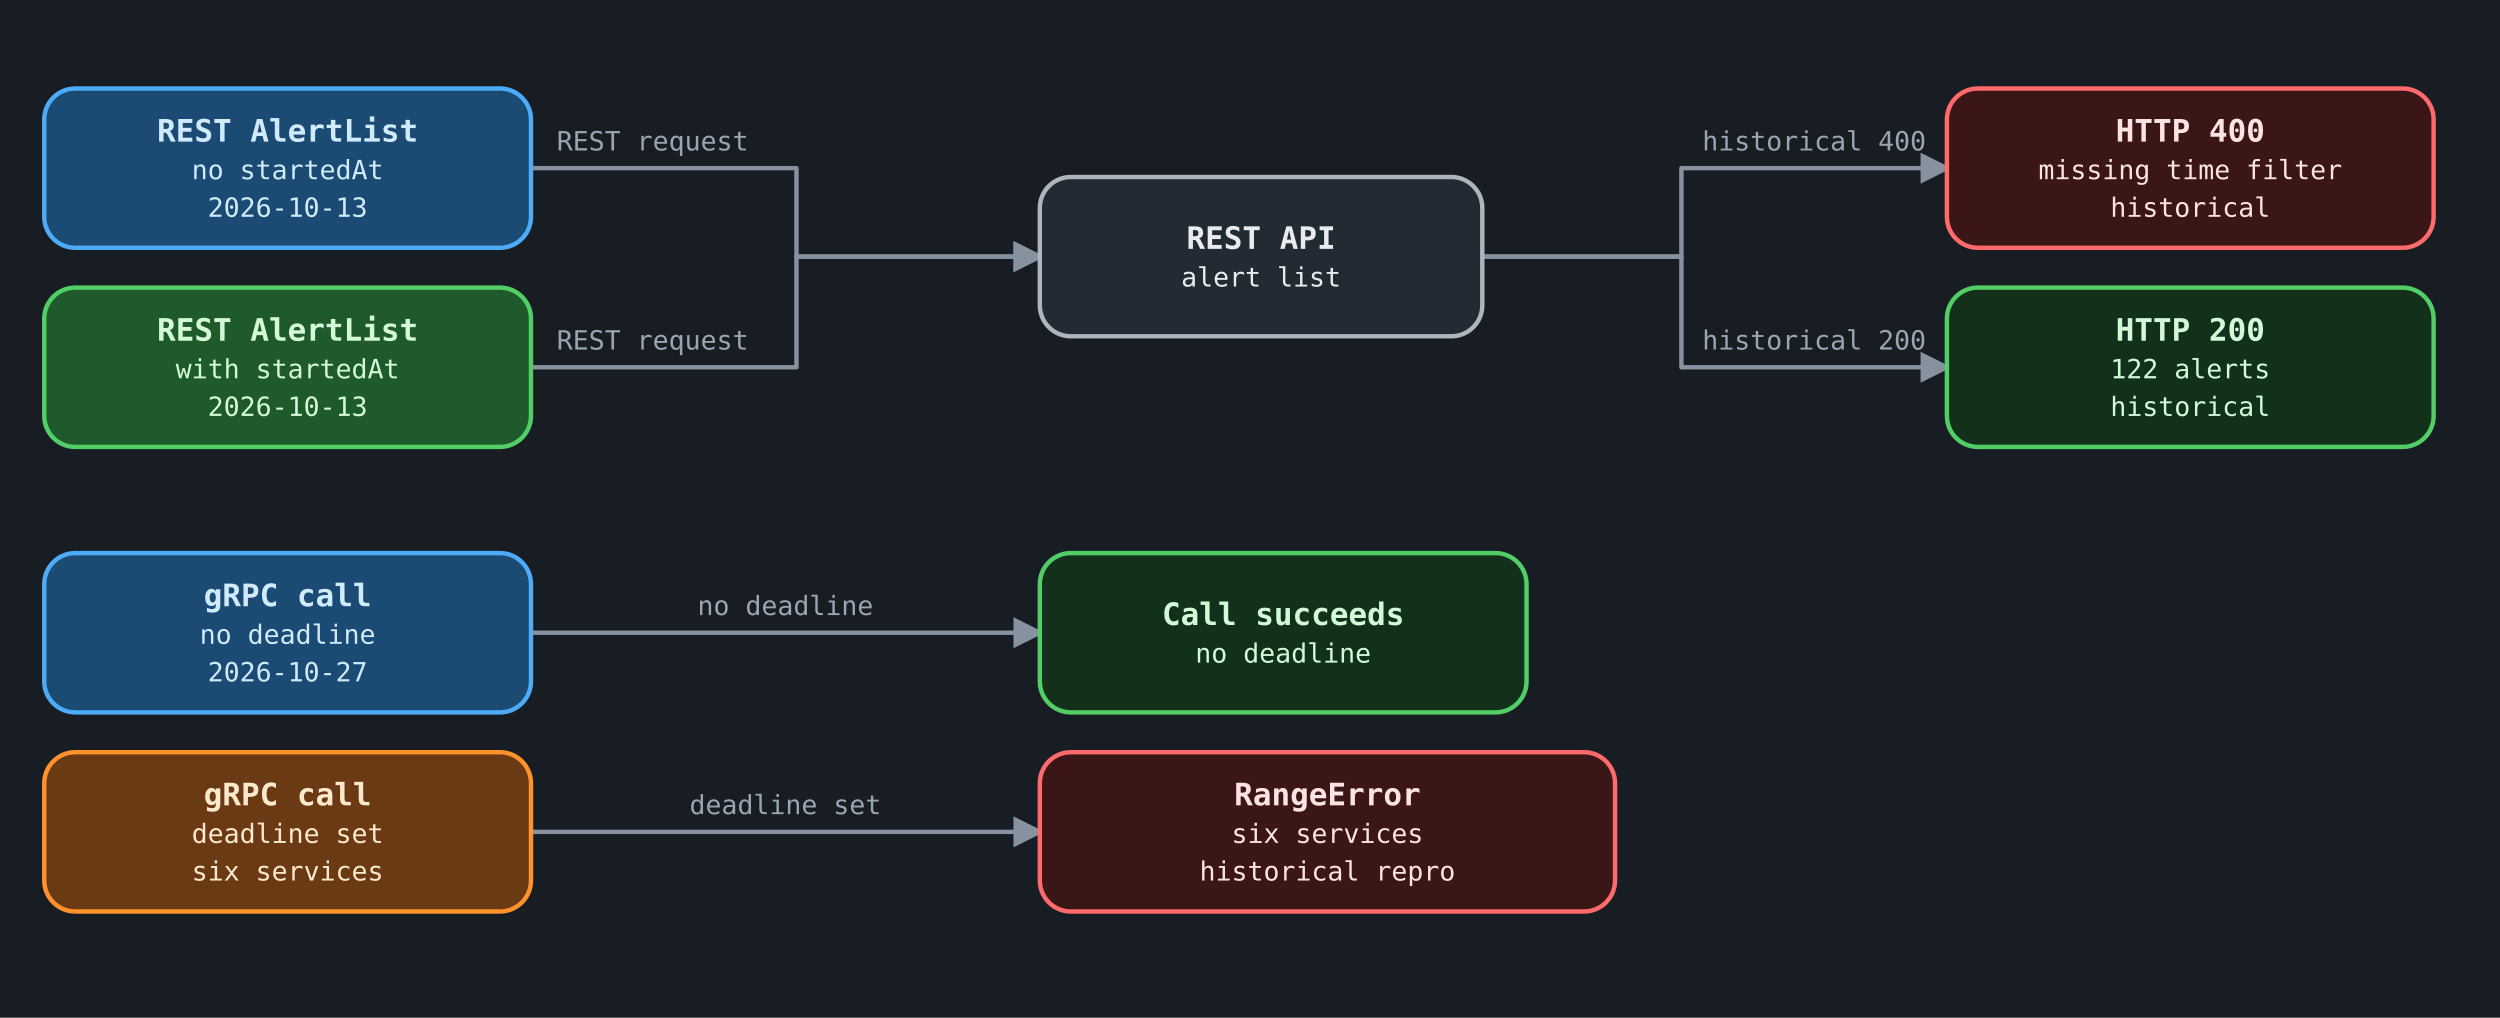
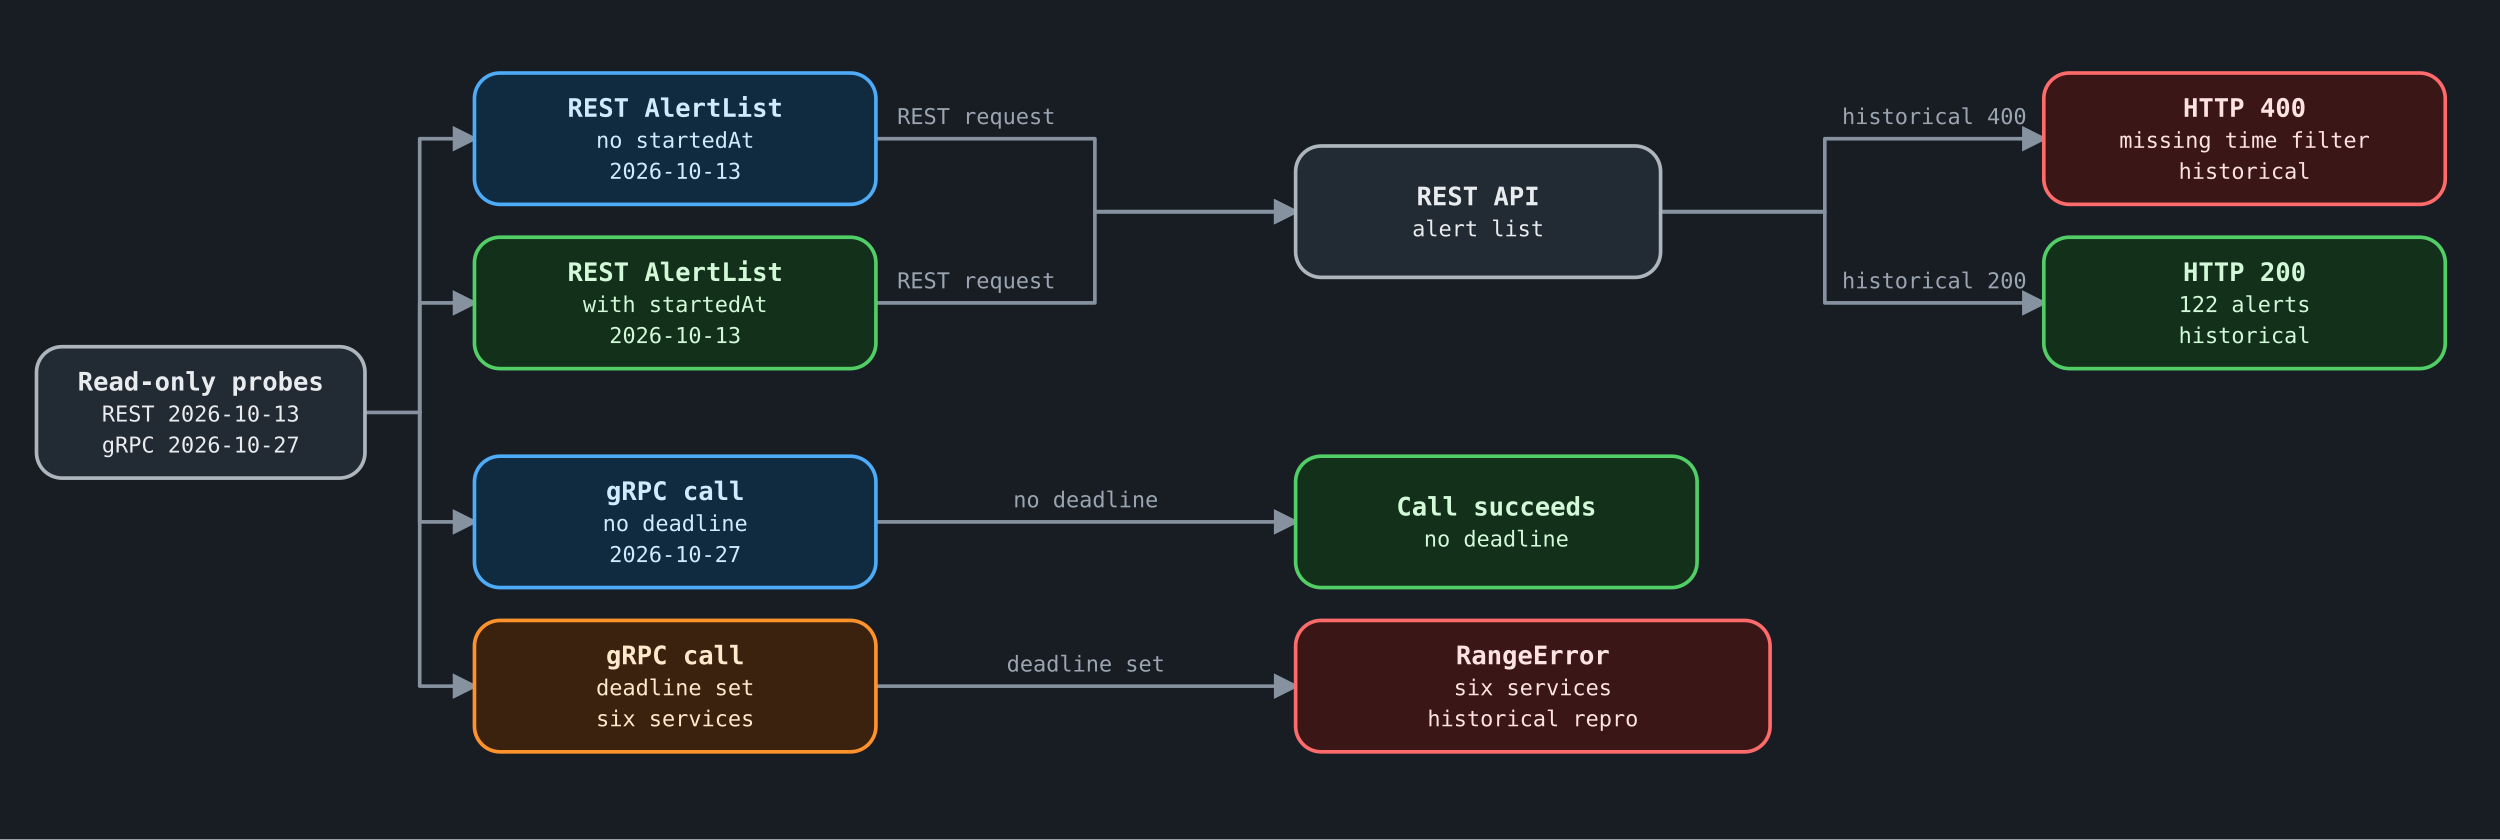
- <svg xmlns="http://www.w3.org/2000/svg" width="1130" height="460" id="alert-history" viewBox="0 0 1130 460" role="group" aria-label="Historical REST alert-list probes and the later gRPC deadline result.">
+ <svg xmlns="http://www.w3.org/2000/svg" width="1370" height="460" id="alert-history" viewBox="0 0 1370 460" role="group" aria-label="Historical REST alert-list probes and the later gRPC deadline result.">
  <style>/* House diagram style: the SVG parts and the explorer states. It reads the
   color tokens of page-theme/assets/theme.css, so load that file first. */
svg text { font-family: "JetBrains Mono", ui-monospace, "SF Mono", Menlo, Consolas, monospace; }
.node rect { stroke-width: 2; transition: stroke-width .15s; }
.node .nm { font-size: 14px; font-weight: 700; text-anchor: middle; }
.node .ft { font-size: 12px; text-anchor: middle; }
.fam-blue.src rect { fill: #1b4a73; stroke: #4dabf7; } .fam-blue.proc rect { fill: #102a40; stroke: #4dabf7; } .fam-blue text { fill: #d0ebff; }
.fam-violet.src rect { fill: #43307f; stroke: #9775fa; } .fam-violet.proc rect { fill: #251c45; stroke: #9775fa; } .fam-violet text { fill: #e5dbff; }
.fam-green.src rect { fill: #1e5a2c; stroke: #51cf66; } .fam-green.proc rect { fill: #12301a; stroke: #51cf66; } .fam-green text { fill: #d3f9d8; }
.fam-orange.src rect { fill: #6a3a14; stroke: #ff922b; } .fam-orange.proc rect { fill: #3b220e; stroke: #ff922b; } .fam-orange text { fill: #ffe8cc; }
.fam-red.src rect { fill: #6b2222; stroke: #ff6b6b; } .fam-red.proc rect { fill: #3a1616; stroke: #ff6b6b; } .fam-red text { fill: #ffe3e3; }
.fam-cyan.src rect { fill: #0d5560; stroke: #22b8cf; } .fam-cyan.proc rect { fill: #0a3036; stroke: #22b8cf; } .fam-cyan text { fill: #c5f6fa; }
.fam-yellow.src rect { fill: #5c4600; stroke: #fcc419; } .fam-yellow.proc rect { fill: #332800; stroke: #fcc419; } .fam-yellow text { fill: #fff3bf; }
.fam-neutral rect { fill: #222a33; stroke: #adb5bd; } .fam-neutral text { fill: #e9ecef; }
.planned rect { stroke-dasharray: 7 6; }
.container rect { fill: #151a20; stroke: #4a5562; stroke-width: 1.5; }
.clabel { font-size: 12px; font-weight: 600; fill: #9ba5b1; }
.wire { fill: none; stroke: #8792a0; stroke-width: 2; stroke-linecap: round; stroke-linejoin: round; }
.access .wire { stroke-dasharray: 1 7; stroke-width: 2.5; }
.elabel { font-size: 12px; fill: #9ba5b1; }
.ah { fill: #8792a0; } .ah-hi { fill: #f1f3f5; }
.note { font-size: 12px; font-weight: 600; fill: #9ba5b1; }
.note.warn { fill: #ffa94d; }
.note.fam-blue { fill: #4dabf7; } .note.fam-violet { fill: #9775fa; } .note.fam-green { fill: #51cf66; }
.note.fam-orange { fill: #ff922b; } .note.fam-red { fill: #ff6b6b; } .note.fam-cyan { fill: #22b8cf; }
.note.fam-yellow { fill: #fcc419; } .note.fam-neutral { fill: #adb5bd; }

.explorer .node { cursor: pointer; }
.explorer .node:focus { outline: none; }
.explorer .node:focus-visible rect, .explorer .node.sel rect { stroke: #b197fc; stroke-width: 4; }
.explorer .node, .explorer .edge { transition: opacity .2s; }
.explorer svg.dimming .node:not(.lit) { opacity: .28; }
.explorer svg.dimming .edge:not(.hi):not(.flow) { opacity: .14; }
.edge.hi .wire, .edge.flow .wire { stroke: #f1f3f5; stroke-width: 3; }
.edge.flow .wire { stroke-dasharray: 9 7; animation: flow .9s linear infinite; }
.edge.flow.access .wire, .edge.hi.access .wire { stroke-dasharray: 1 7; animation: none; }
@keyframes flow { to { stroke-dashoffset: -16; } }
@media (prefers-reduced-motion: reduce) { .edge.flow .wire { animation: none; stroke-dasharray: none; } * { transition: none !important; } }

.legend { display: flex; flex-wrap: wrap; gap: 6px 18px; font-size: 0.84rem; color: #9ba5b1; }
.legend svg { width: 34px; height: 10px; vertical-align: middle; margin-right: 6px; min-width: 0; }
</style>
  <rect width="100%" height="100%" fill="#181d24" />
  <defs>
    <marker id="alert-history-ah" viewBox="0 0 10 10" refX="8.5" refY="5" markerWidth="7" markerHeight="7" orient="auto-start-reverse">
      <path d="M0,0 L10,5 L0,10 z" class="ah" />
    </marker>
    <marker id="alert-history-ah-hi" viewBox="0 0 10 10" refX="8.5" refY="5" markerWidth="7" markerHeight="7" orient="auto-start-reverse">
      <path d="M0,0 L10,5 L0,10 z" class="ah-hi" />
    </marker>
  </defs>
+   <g class="edge data" data-seg="probes_stem" data-links="probes&gt;rest_empty,probes&gt;rest_started,probes&gt;grpc_open,probes&gt;grpc_deadline">
+     <path d="M200,226 H230" class="wire" />
+   </g>
+   <g class="edge data" data-seg="probes_rest_empty" data-links="probes&gt;rest_empty">
+     <path d="M230,226 V76 H260" class="wire arrow" marker-end="url(#alert-history-ah)" />
+   </g>
+   <g class="edge data" data-seg="probes_rest_started" data-links="probes&gt;rest_started">
+     <path d="M230,226 V166 H260" class="wire arrow" marker-end="url(#alert-history-ah)" />
+   </g>
+   <g class="edge data" data-seg="probes_grpc_open" data-links="probes&gt;grpc_open">
+     <path d="M230,226 V286 H260" class="wire arrow" marker-end="url(#alert-history-ah)" />
+   </g>
+   <g class="edge data" data-seg="probes_grpc_deadline" data-links="probes&gt;grpc_deadline">
+     <path d="M230,226 V376 H260" class="wire arrow" marker-end="url(#alert-history-ah)" />
+   </g>
  <g class="edge data" data-seg="rest_empty" data-links="rest_empty&gt;rest_api">
-     <path d="M240,76 H360 V116 H470" class="wire arrow" marker-end="url(#alert-history-ah)" />
-     <text x="295" y="68" class="elabel" text-anchor="middle">REST request</text>
+     <path d="M480,76 H600 V116 H710" class="wire arrow" marker-end="url(#alert-history-ah)" />
+     <text x="535" y="68" class="elabel" text-anchor="middle">REST request</text>
  </g>
  <g class="edge data" data-seg="rest_started" data-links="rest_started&gt;rest_api">
-     <path d="M240,166 H360 V116 H470" class="wire arrow" marker-end="url(#alert-history-ah)" />
-     <text x="295" y="158" class="elabel" text-anchor="middle">REST request</text>
+     <path d="M480,166 H600 V116 H710" class="wire arrow" marker-end="url(#alert-history-ah)" />
+     <text x="535" y="158" class="elabel" text-anchor="middle">REST request</text>
  </g>
  <g class="edge data" data-seg="rest_400" data-links="rest_api&gt;rest_missing">
-     <path d="M670,116 H760 V76 H880" class="wire arrow" marker-end="url(#alert-history-ah)" />
-     <text x="820" y="68" class="elabel" text-anchor="middle">historical 400</text>
+     <path d="M910,116 H1000 V76 H1120" class="wire arrow" marker-end="url(#alert-history-ah)" />
+     <text x="1060" y="68" class="elabel" text-anchor="middle">historical 400</text>
  </g>
  <g class="edge data" data-seg="rest_200" data-links="rest_api&gt;rest_success">
-     <path d="M670,116 H760 V166 H880" class="wire arrow" marker-end="url(#alert-history-ah)" />
-     <text x="820" y="158" class="elabel" text-anchor="middle">historical 200</text>
+     <path d="M910,116 H1000 V166 H1120" class="wire arrow" marker-end="url(#alert-history-ah)" />
+     <text x="1060" y="158" class="elabel" text-anchor="middle">historical 200</text>
  </g>
  <g class="edge data" data-seg="grpc_open" data-links="grpc_open&gt;grpc_ok">
-     <path d="M240,286 H470" class="wire arrow" marker-end="url(#alert-history-ah)" />
-     <text x="355" y="278" class="elabel" text-anchor="middle">no deadline</text>
+     <path d="M480,286 H710" class="wire arrow" marker-end="url(#alert-history-ah)" />
+     <text x="595" y="278" class="elabel" text-anchor="middle">no deadline</text>
  </g>
  <g class="edge data" data-seg="grpc_deadline" data-links="grpc_deadline&gt;grpc_error">
-     <path d="M240,376 H470" class="wire arrow" marker-end="url(#alert-history-ah)" />
-     <text x="355" y="368" class="elabel" text-anchor="middle">deadline set</text>
+     <path d="M480,376 H710" class="wire arrow" marker-end="url(#alert-history-ah)" />
+     <text x="595" y="368" class="elabel" text-anchor="middle">deadline set</text>
  </g>
-   <g class="node fam-blue src " data-id="rest_empty">
-     <rect x="20" y="40" width="220" height="72" rx="14" />
-     <text x="130.0" y="64.0" class="nm">REST AlertList</text>
-     <text x="130.0" y="81.0" class="ft">no startedAt</text>
-     <text x="130.0" y="98.0" class="ft">2026-10-13</text>
+   <g class="node fam-blue proc " data-id="rest_empty">
+     <rect x="260" y="40" width="220" height="72" rx="14" />
+     <text x="370" y="64.0" class="nm">REST AlertList</text>
+     <text x="370" y="81.0" class="ft">no startedAt</text>
+     <text x="370" y="98.0" class="ft">2026-10-13</text>
  </g>
-   <g class="node fam-green src " data-id="rest_started">
-     <rect x="20" y="130" width="220" height="72" rx="14" />
-     <text x="130.0" y="154.0" class="nm">REST AlertList</text>
-     <text x="130.0" y="171.0" class="ft">with startedAt</text>
-     <text x="130.0" y="188.0" class="ft">2026-10-13</text>
+   <g class="node fam-green proc " data-id="rest_started">
+     <rect x="260" y="130" width="220" height="72" rx="14" />
+     <text x="370" y="154.0" class="nm">REST AlertList</text>
+     <text x="370" y="171.0" class="ft">with startedAt</text>
+     <text x="370" y="188.0" class="ft">2026-10-13</text>
  </g>
  <g class="node fam-neutral hub " data-id="rest_api">
-     <rect x="470" y="80" width="200" height="72" rx="14" />
-     <text x="570.0" y="112.5" class="nm">REST API</text>
-     <text x="570.0" y="129.5" class="ft">alert list</text>
+     <rect x="710" y="80" width="200" height="72" rx="14" />
+     <text x="810" y="112.5" class="nm">REST API</text>
+     <text x="810" y="129.5" class="ft">alert list</text>
  </g>
  <g class="node fam-red proc " data-id="rest_missing">
-     <rect x="880" y="40" width="220" height="72" rx="14" />
-     <text x="990.0" y="64.0" class="nm">HTTP 400</text>
-     <text x="990.0" y="81.0" class="ft">missing time filter</text>
-     <text x="990.0" y="98.0" class="ft">historical</text>
+     <rect x="1120" y="40" width="220" height="72" rx="14" />
+     <text x="1230" y="64.0" class="nm">HTTP 400</text>
+     <text x="1230" y="81.0" class="ft">missing time filter</text>
+     <text x="1230" y="98.0" class="ft">historical</text>
  </g>
  <g class="node fam-green proc " data-id="rest_success">
-     <rect x="880" y="130" width="220" height="72" rx="14" />
-     <text x="990.0" y="154.0" class="nm">HTTP 200</text>
-     <text x="990.0" y="171.0" class="ft">122 alerts</text>
-     <text x="990.0" y="188.0" class="ft">historical</text>
+     <rect x="1120" y="130" width="220" height="72" rx="14" />
+     <text x="1230" y="154.0" class="nm">HTTP 200</text>
+     <text x="1230" y="171.0" class="ft">122 alerts</text>
+     <text x="1230" y="188.0" class="ft">historical</text>
  </g>
-   <g class="node fam-blue src " data-id="grpc_open">
-     <rect x="20" y="250" width="220" height="72" rx="14" />
-     <text x="130.0" y="274.0" class="nm">gRPC call</text>
-     <text x="130.0" y="291.0" class="ft">no deadline</text>
-     <text x="130.0" y="308.0" class="ft">2026-10-27</text>
+   <g class="node fam-blue proc " data-id="grpc_open">
+     <rect x="260" y="250" width="220" height="72" rx="14" />
+     <text x="370" y="274.0" class="nm">gRPC call</text>
+     <text x="370" y="291.0" class="ft">no deadline</text>
+     <text x="370" y="308.0" class="ft">2026-10-27</text>
  </g>
-   <g class="node fam-orange src " data-id="grpc_deadline">
-     <rect x="20" y="340" width="220" height="72" rx="14" />
-     <text x="130.0" y="364.0" class="nm">gRPC call</text>
-     <text x="130.0" y="381.0" class="ft">deadline set</text>
-     <text x="130.0" y="398.0" class="ft">six services</text>
+   <g class="node fam-orange proc " data-id="grpc_deadline">
+     <rect x="260" y="340" width="220" height="72" rx="14" />
+     <text x="370" y="364.0" class="nm">gRPC call</text>
+     <text x="370" y="381.0" class="ft">deadline set</text>
+     <text x="370" y="398.0" class="ft">six services</text>
  </g>
  <g class="node fam-green proc " data-id="grpc_ok">
-     <rect x="470" y="250" width="220" height="72" rx="14" />
-     <text x="580.0" y="282.5" class="nm">Call succeeds</text>
-     <text x="580.0" y="299.5" class="ft">no deadline</text>
+     <rect x="710" y="250" width="220" height="72" rx="14" />
+     <text x="820" y="282.5" class="nm">Call succeeds</text>
+     <text x="820" y="299.5" class="ft">no deadline</text>
  </g>
  <g class="node fam-red proc " data-id="grpc_error">
-     <rect x="470" y="340" width="260" height="72" rx="14" />
-     <text x="600.0" y="364.0" class="nm">RangeError</text>
-     <text x="600.0" y="381.0" class="ft">six services</text>
-     <text x="600.0" y="398.0" class="ft">historical repro</text>
+     <rect x="710" y="340" width="260" height="72" rx="14" />
+     <text x="840" y="364.0" class="nm">RangeError</text>
+     <text x="840" y="381.0" class="ft">six services</text>
+     <text x="840" y="398.0" class="ft">historical repro</text>
+   </g>
+   <g class="node fam-neutral hub " data-id="probes">
+     <rect x="20" y="190" width="180" height="72" rx="14" />
+     <text x="110.0" y="214.0" class="nm">Read-only probes</text>
+     <text x="110.0" y="231.0" class="ft">REST 2026-10-13</text>
+     <text x="110.0" y="248.0" class="ft">gRPC 2026-10-27</text>
  </g>
</svg>
